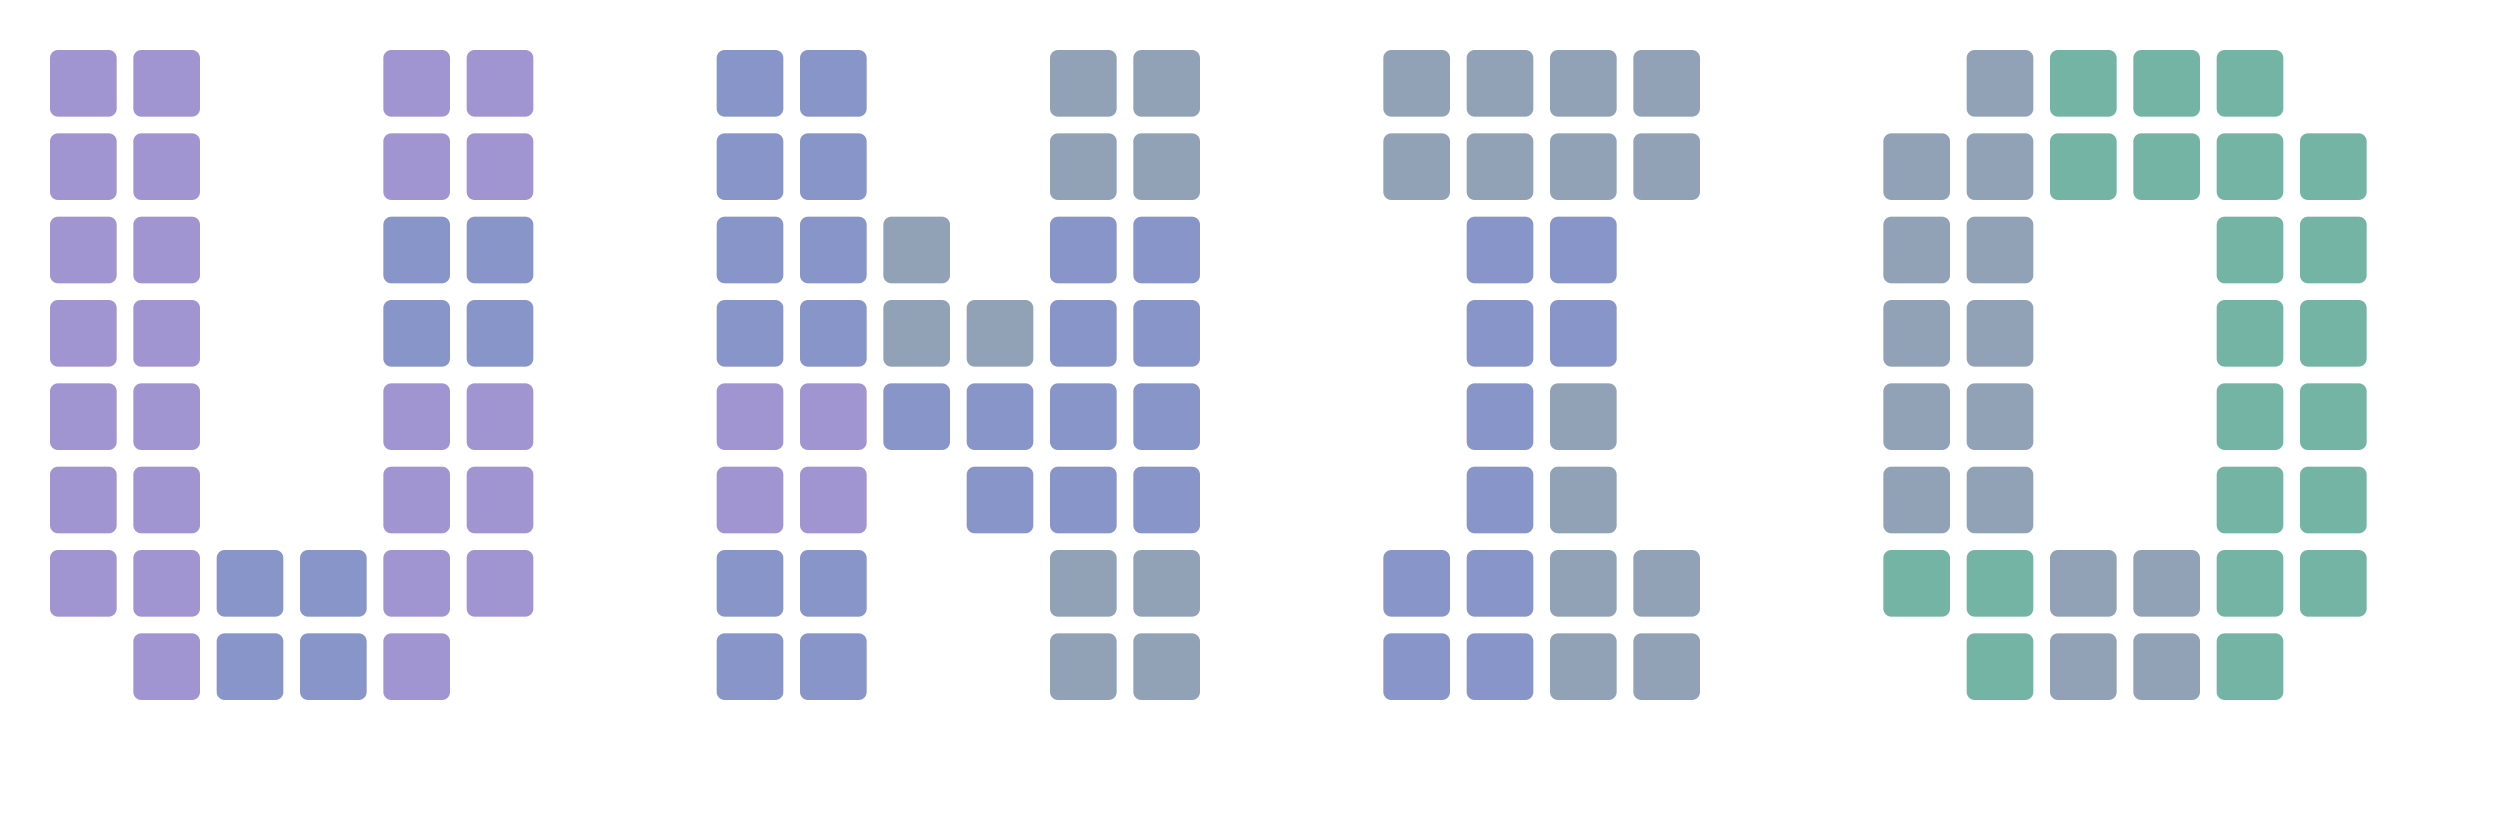
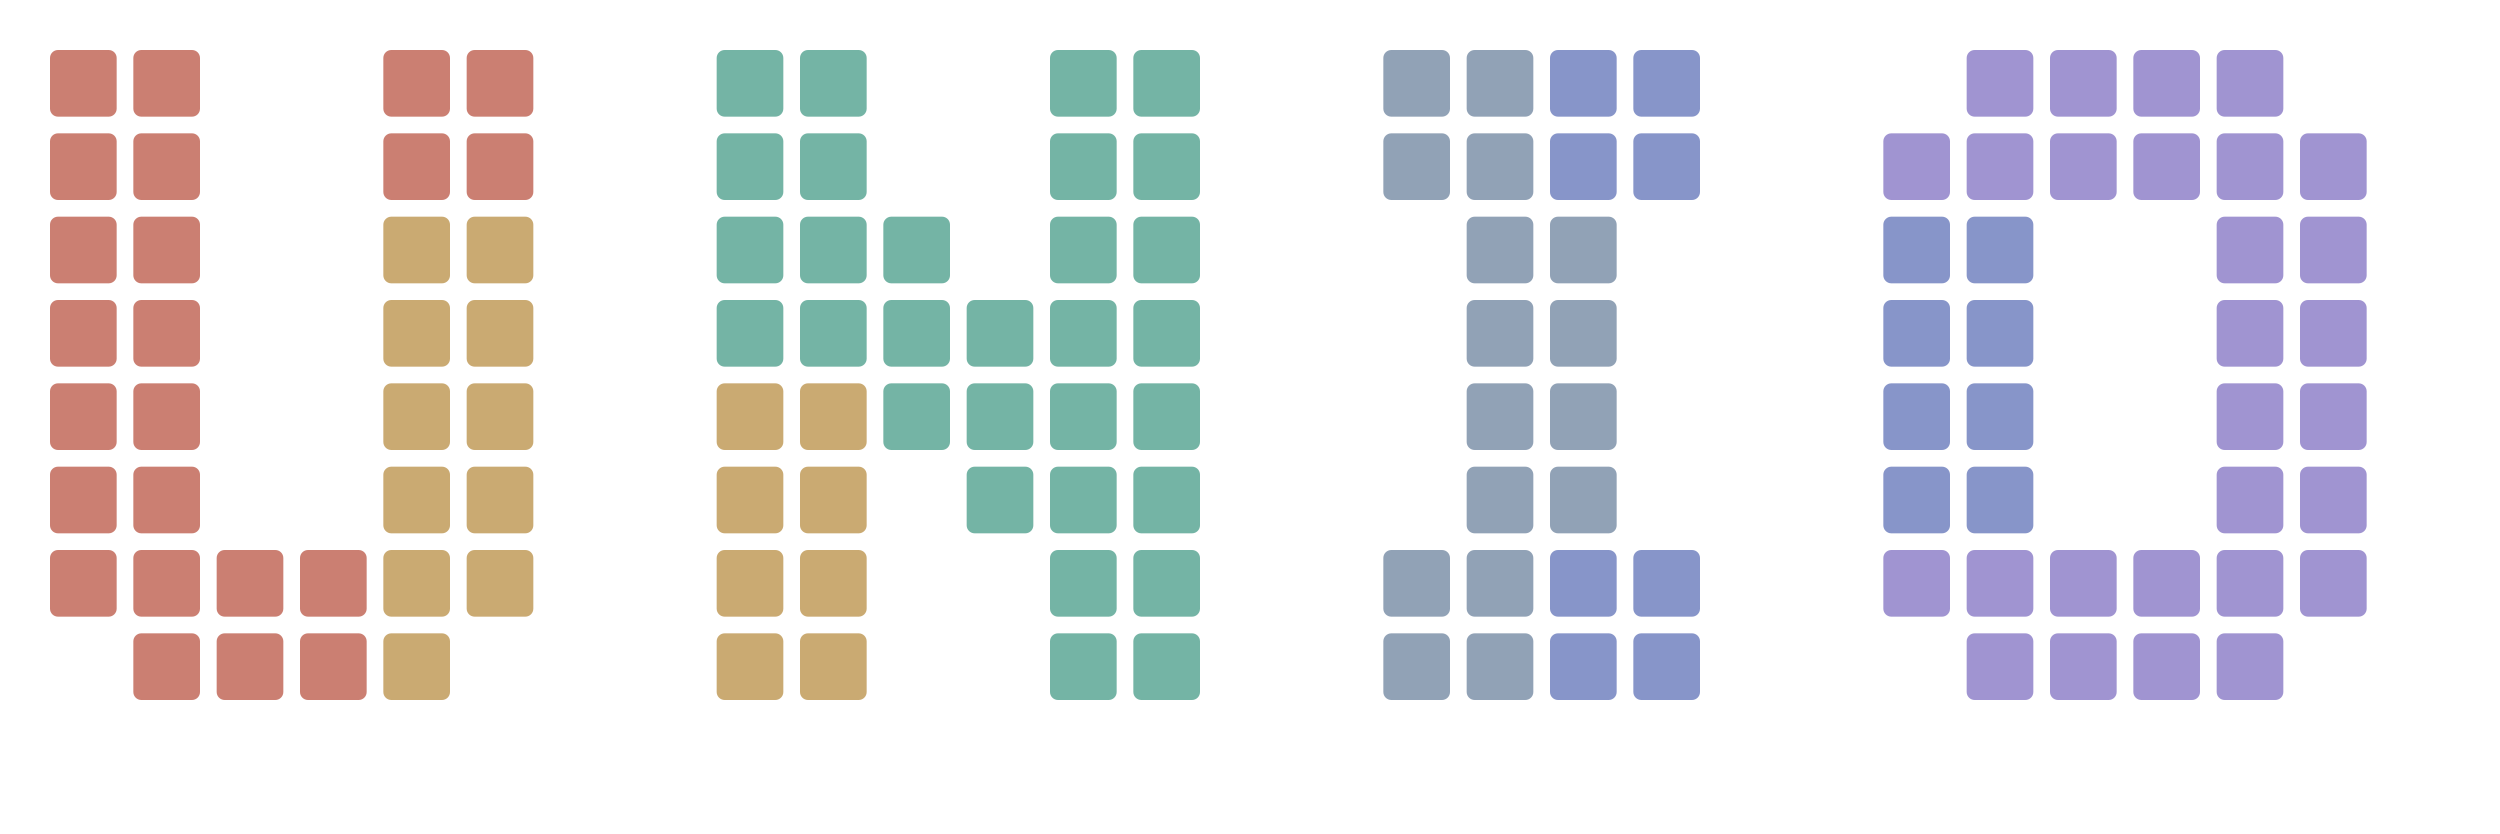
<svg xmlns="http://www.w3.org/2000/svg" width="300" height="100" viewBox="0 0 300.00 100.00" role="img" aria-label="Unio">
-   <g fill="#a094d1">
+   <g fill="#cb7f72">
    <rect x="46.00" y="6.00" width="8.00" height="8.00" rx="0.96" />
    <rect x="56.00" y="16.00" width="8.00" height="8.00" rx="0.96" />
    <rect x="56.00" y="6.00" width="8.00" height="8.00" rx="0.96" />
    <rect x="46.00" y="16.00" width="8.00" height="8.00" rx="0.96" />
  </g>
-   <g fill="#8795c9">
+   <g fill="#caaa72">
    <rect x="46.00" y="36.00" width="8.00" height="8.00" rx="0.96" />
    <rect x="46.00" y="26.00" width="8.00" height="8.00" rx="0.96" />
    <rect x="56.00" y="36.00" width="8.00" height="8.00" rx="0.96" />
    <rect x="56.00" y="26.00" width="8.00" height="8.00" rx="0.96" />
  </g>
-   <g fill="#8795c9">
+   <g fill="#cb7f72">
    <rect x="36.00" y="76.00" width="8.00" height="8.00" rx="0.96" />
    <rect x="36.00" y="66.00" width="8.00" height="8.00" rx="0.96" />
    <rect x="26.00" y="76.00" width="8.00" height="8.00" rx="0.96" />
    <rect x="26.00" y="66.00" width="8.00" height="8.00" rx="0.96" />
  </g>
-   <g fill="#a094d1">
+   <g fill="#caaa72">
    <rect x="56.00" y="46.00" width="8.00" height="8.00" rx="0.96" />
    <rect x="46.00" y="56.00" width="8.00" height="8.00" rx="0.96" />
    <rect x="46.00" y="46.00" width="8.00" height="8.00" rx="0.96" />
    <rect x="56.00" y="56.00" width="8.00" height="8.00" rx="0.96" />
  </g>
-   <g fill="#a094d1">
+   <g fill="#caaa72">
    <rect x="46.00" y="66.00" width="8.00" height="8.00" rx="0.96" />
    <rect x="56.00" y="66.00" width="8.00" height="8.00" rx="0.96" />
    <rect x="46.00" y="76.00" width="8.00" height="8.00" rx="0.96" />
  </g>
-   <g fill="#a094d1">
+   <g fill="#cb7f72">
    <rect x="6.00" y="26.00" width="8.00" height="8.00" rx="0.96" />
    <rect x="16.00" y="36.00" width="8.00" height="8.00" rx="0.96" />
    <rect x="16.00" y="26.00" width="8.00" height="8.00" rx="0.96" />
    <rect x="6.00" y="36.00" width="8.00" height="8.00" rx="0.96" />
  </g>
-   <g fill="#a094d1">
+   <g fill="#cb7f72">
    <rect x="6.00" y="56.00" width="8.00" height="8.00" rx="0.96" />
    <rect x="6.00" y="46.00" width="8.00" height="8.00" rx="0.96" />
    <rect x="16.00" y="56.00" width="8.00" height="8.00" rx="0.96" />
    <rect x="16.00" y="46.00" width="8.00" height="8.00" rx="0.96" />
  </g>
-   <g fill="#a094d1">
+   <g fill="#cb7f72">
    <rect x="16.00" y="6.00" width="8.00" height="8.00" rx="0.96" />
    <rect x="6.00" y="16.00" width="8.00" height="8.00" rx="0.96" />
    <rect x="6.00" y="6.00" width="8.00" height="8.00" rx="0.96" />
    <rect x="16.00" y="16.00" width="8.00" height="8.00" rx="0.96" />
  </g>
-   <g fill="#a094d1">
+   <g fill="#cb7f72">
    <rect x="16.00" y="66.00" width="8.00" height="8.00" rx="0.96" />
    <rect x="6.00" y="66.00" width="8.00" height="8.00" rx="0.96" />
    <rect x="16.00" y="76.00" width="8.00" height="8.00" rx="0.96" />
  </g>
-   <g fill="#91a2b6">
+   <g fill="#74b4a5">
    <rect x="126.00" y="6.00" width="8.00" height="8.00" rx="0.96" />
    <rect x="136.00" y="16.00" width="8.00" height="8.00" rx="0.96" />
    <rect x="136.00" y="6.00" width="8.00" height="8.00" rx="0.96" />
    <rect x="126.00" y="16.00" width="8.00" height="8.00" rx="0.96" />
  </g>
-   <g fill="#8795c9">
+   <g fill="#74b4a5">
    <rect x="116.00" y="46.00" width="8.00" height="8.00" rx="0.96" />
    <rect x="106.00" y="46.00" width="8.00" height="8.00" rx="0.96" />
    <rect x="116.00" y="56.00" width="8.00" height="8.00" rx="0.96" />
  </g>
-   <g fill="#8795c9">
+   <g fill="#74b4a5">
    <rect x="126.00" y="36.00" width="8.00" height="8.00" rx="0.96" />
    <rect x="126.00" y="26.00" width="8.00" height="8.00" rx="0.96" />
    <rect x="136.00" y="36.00" width="8.00" height="8.00" rx="0.96" />
    <rect x="136.00" y="26.00" width="8.00" height="8.00" rx="0.96" />
  </g>
-   <g fill="#8795c9">
+   <g fill="#74b4a5">
    <rect x="136.00" y="46.00" width="8.00" height="8.00" rx="0.96" />
    <rect x="126.00" y="56.00" width="8.00" height="8.00" rx="0.96" />
    <rect x="126.00" y="46.00" width="8.00" height="8.00" rx="0.96" />
    <rect x="136.00" y="56.00" width="8.00" height="8.00" rx="0.96" />
  </g>
-   <g fill="#91a2b6">
+   <g fill="#74b4a5">
    <rect x="126.00" y="66.00" width="8.00" height="8.00" rx="0.96" />
    <rect x="136.00" y="76.00" width="8.00" height="8.00" rx="0.96" />
    <rect x="136.00" y="66.00" width="8.00" height="8.00" rx="0.96" />
    <rect x="126.00" y="76.00" width="8.00" height="8.00" rx="0.96" />
  </g>
-   <g fill="#8795c9">
+   <g fill="#74b4a5">
    <rect x="86.00" y="26.00" width="8.00" height="8.00" rx="0.96" />
    <rect x="96.00" y="36.00" width="8.00" height="8.00" rx="0.96" />
    <rect x="96.00" y="26.00" width="8.00" height="8.00" rx="0.96" />
    <rect x="86.00" y="36.00" width="8.00" height="8.00" rx="0.96" />
  </g>
-   <g fill="#a094d1">
+   <g fill="#caaa72">
    <rect x="86.00" y="56.00" width="8.00" height="8.00" rx="0.96" />
    <rect x="86.00" y="46.00" width="8.00" height="8.00" rx="0.96" />
    <rect x="96.00" y="56.00" width="8.00" height="8.00" rx="0.96" />
    <rect x="96.00" y="46.00" width="8.00" height="8.00" rx="0.96" />
  </g>
-   <g fill="#91a2b6">
+   <g fill="#74b4a5">
    <rect x="106.00" y="26.00" width="8.00" height="8.00" rx="0.96" />
    <rect x="116.00" y="36.00" width="8.00" height="8.00" rx="0.96" />
    <rect x="106.00" y="36.00" width="8.00" height="8.00" rx="0.96" />
  </g>
-   <g fill="#8795c9">
+   <g fill="#74b4a5">
    <rect x="96.00" y="6.00" width="8.00" height="8.00" rx="0.96" />
    <rect x="86.00" y="16.00" width="8.00" height="8.00" rx="0.96" />
    <rect x="86.00" y="6.00" width="8.00" height="8.00" rx="0.96" />
    <rect x="96.00" y="16.00" width="8.00" height="8.00" rx="0.96" />
  </g>
-   <g fill="#8795c9">
+   <g fill="#caaa72">
    <rect x="96.00" y="66.00" width="8.00" height="8.00" rx="0.96" />
    <rect x="86.00" y="76.00" width="8.00" height="8.00" rx="0.96" />
    <rect x="86.00" y="66.00" width="8.00" height="8.00" rx="0.96" />
    <rect x="96.00" y="76.00" width="8.00" height="8.00" rx="0.96" />
  </g>
-   <g fill="#91a2b6">
+   <g fill="#8795c9">
    <rect x="196.00" y="16.00" width="8.00" height="8.00" rx="0.96" />
    <rect x="196.00" y="6.00" width="8.00" height="8.00" rx="0.96" />
    <rect x="186.00" y="16.00" width="8.00" height="8.00" rx="0.96" />
    <rect x="186.00" y="6.00" width="8.00" height="8.00" rx="0.96" />
  </g>
-   <g fill="#91a2b6">
+   <g fill="#8795c9">
    <rect x="196.00" y="76.00" width="8.00" height="8.00" rx="0.96" />
    <rect x="196.00" y="66.00" width="8.00" height="8.00" rx="0.96" />
    <rect x="186.00" y="76.00" width="8.00" height="8.00" rx="0.96" />
    <rect x="186.00" y="66.00" width="8.00" height="8.00" rx="0.96" />
  </g>
-   <g fill="#8795c9">
+   <g fill="#91a2b6">
    <rect x="186.00" y="26.00" width="8.00" height="8.00" rx="0.96" />
    <rect x="186.00" y="36.00" width="8.00" height="8.00" rx="0.96" />
  </g>
  <g fill="#91a2b6">
    <rect x="176.00" y="6.00" width="8.00" height="8.00" rx="0.96" />
    <rect x="166.00" y="16.00" width="8.00" height="8.00" rx="0.96" />
    <rect x="166.00" y="6.00" width="8.00" height="8.00" rx="0.96" />
    <rect x="176.00" y="16.00" width="8.00" height="8.00" rx="0.96" />
  </g>
-   <g fill="#8795c9">
+   <g fill="#91a2b6">
    <rect x="176.00" y="66.00" width="8.00" height="8.00" rx="0.96" />
    <rect x="166.00" y="76.00" width="8.00" height="8.00" rx="0.96" />
    <rect x="166.00" y="66.00" width="8.00" height="8.00" rx="0.96" />
    <rect x="176.00" y="76.00" width="8.00" height="8.00" rx="0.96" />
  </g>
  <g fill="#91a2b6">
    <rect x="186.00" y="56.00" width="8.00" height="8.00" rx="0.96" />
    <rect x="186.00" y="46.00" width="8.00" height="8.00" rx="0.96" />
  </g>
-   <g fill="#8795c9">
+   <g fill="#91a2b6">
    <rect x="176.00" y="36.00" width="8.00" height="8.00" rx="0.96" />
    <rect x="176.00" y="26.00" width="8.00" height="8.00" rx="0.96" />
  </g>
-   <g fill="#8795c9">
+   <g fill="#91a2b6">
    <rect x="176.00" y="56.00" width="8.00" height="8.00" rx="0.96" />
    <rect x="176.00" y="46.00" width="8.00" height="8.00" rx="0.96" />
  </g>
-   <g fill="#74b4a5">
+   <g fill="#a094d1">
    <rect x="266.00" y="6.00" width="8.00" height="8.00" rx="0.96" />
    <rect x="276.00" y="16.00" width="8.00" height="8.00" rx="0.96" />
    <rect x="266.00" y="16.00" width="8.00" height="8.00" rx="0.96" />
  </g>
-   <g fill="#74b4a5">
+   <g fill="#a094d1">
    <rect x="266.00" y="36.00" width="8.00" height="8.00" rx="0.96" />
    <rect x="266.00" y="26.00" width="8.00" height="8.00" rx="0.96" />
    <rect x="276.00" y="36.00" width="8.00" height="8.00" rx="0.96" />
    <rect x="276.00" y="26.00" width="8.00" height="8.00" rx="0.96" />
  </g>
-   <g fill="#74b4a5">
+   <g fill="#a094d1">
    <rect x="256.00" y="16.00" width="8.00" height="8.00" rx="0.96" />
    <rect x="256.00" y="6.00" width="8.00" height="8.00" rx="0.96" />
    <rect x="246.00" y="16.00" width="8.00" height="8.00" rx="0.96" />
    <rect x="246.00" y="6.00" width="8.00" height="8.00" rx="0.96" />
  </g>
-   <g fill="#91a2b6">
+   <g fill="#a094d1">
    <rect x="256.00" y="76.00" width="8.00" height="8.00" rx="0.96" />
    <rect x="256.00" y="66.00" width="8.00" height="8.00" rx="0.96" />
    <rect x="246.00" y="76.00" width="8.00" height="8.00" rx="0.96" />
    <rect x="246.00" y="66.00" width="8.00" height="8.00" rx="0.96" />
  </g>
-   <g fill="#74b4a5">
+   <g fill="#a094d1">
    <rect x="276.00" y="46.00" width="8.00" height="8.00" rx="0.96" />
    <rect x="266.00" y="56.00" width="8.00" height="8.00" rx="0.96" />
    <rect x="266.00" y="46.00" width="8.00" height="8.00" rx="0.96" />
    <rect x="276.00" y="56.00" width="8.00" height="8.00" rx="0.96" />
  </g>
-   <g fill="#74b4a5">
+   <g fill="#a094d1">
    <rect x="266.00" y="66.00" width="8.00" height="8.00" rx="0.96" />
    <rect x="276.00" y="66.00" width="8.00" height="8.00" rx="0.96" />
    <rect x="266.00" y="76.00" width="8.00" height="8.00" rx="0.96" />
  </g>
-   <g fill="#91a2b6">
+   <g fill="#8795c9">
    <rect x="226.00" y="26.00" width="8.00" height="8.00" rx="0.96" />
    <rect x="236.00" y="36.00" width="8.00" height="8.00" rx="0.96" />
    <rect x="236.00" y="26.00" width="8.00" height="8.00" rx="0.96" />
    <rect x="226.00" y="36.00" width="8.00" height="8.00" rx="0.96" />
  </g>
-   <g fill="#91a2b6">
+   <g fill="#8795c9">
    <rect x="226.00" y="56.00" width="8.00" height="8.00" rx="0.96" />
    <rect x="226.00" y="46.00" width="8.00" height="8.00" rx="0.96" />
    <rect x="236.00" y="56.00" width="8.00" height="8.00" rx="0.96" />
    <rect x="236.00" y="46.00" width="8.00" height="8.00" rx="0.96" />
  </g>
-   <g fill="#91a2b6">
+   <g fill="#a094d1">
    <rect x="236.00" y="6.00" width="8.00" height="8.00" rx="0.96" />
    <rect x="226.00" y="16.00" width="8.00" height="8.00" rx="0.96" />
    <rect x="236.00" y="16.00" width="8.00" height="8.00" rx="0.96" />
  </g>
-   <g fill="#74b4a5">
+   <g fill="#a094d1">
    <rect x="236.00" y="66.00" width="8.00" height="8.00" rx="0.96" />
    <rect x="226.00" y="66.00" width="8.00" height="8.00" rx="0.96" />
    <rect x="236.00" y="76.00" width="8.00" height="8.00" rx="0.96" />
  </g>
</svg>
